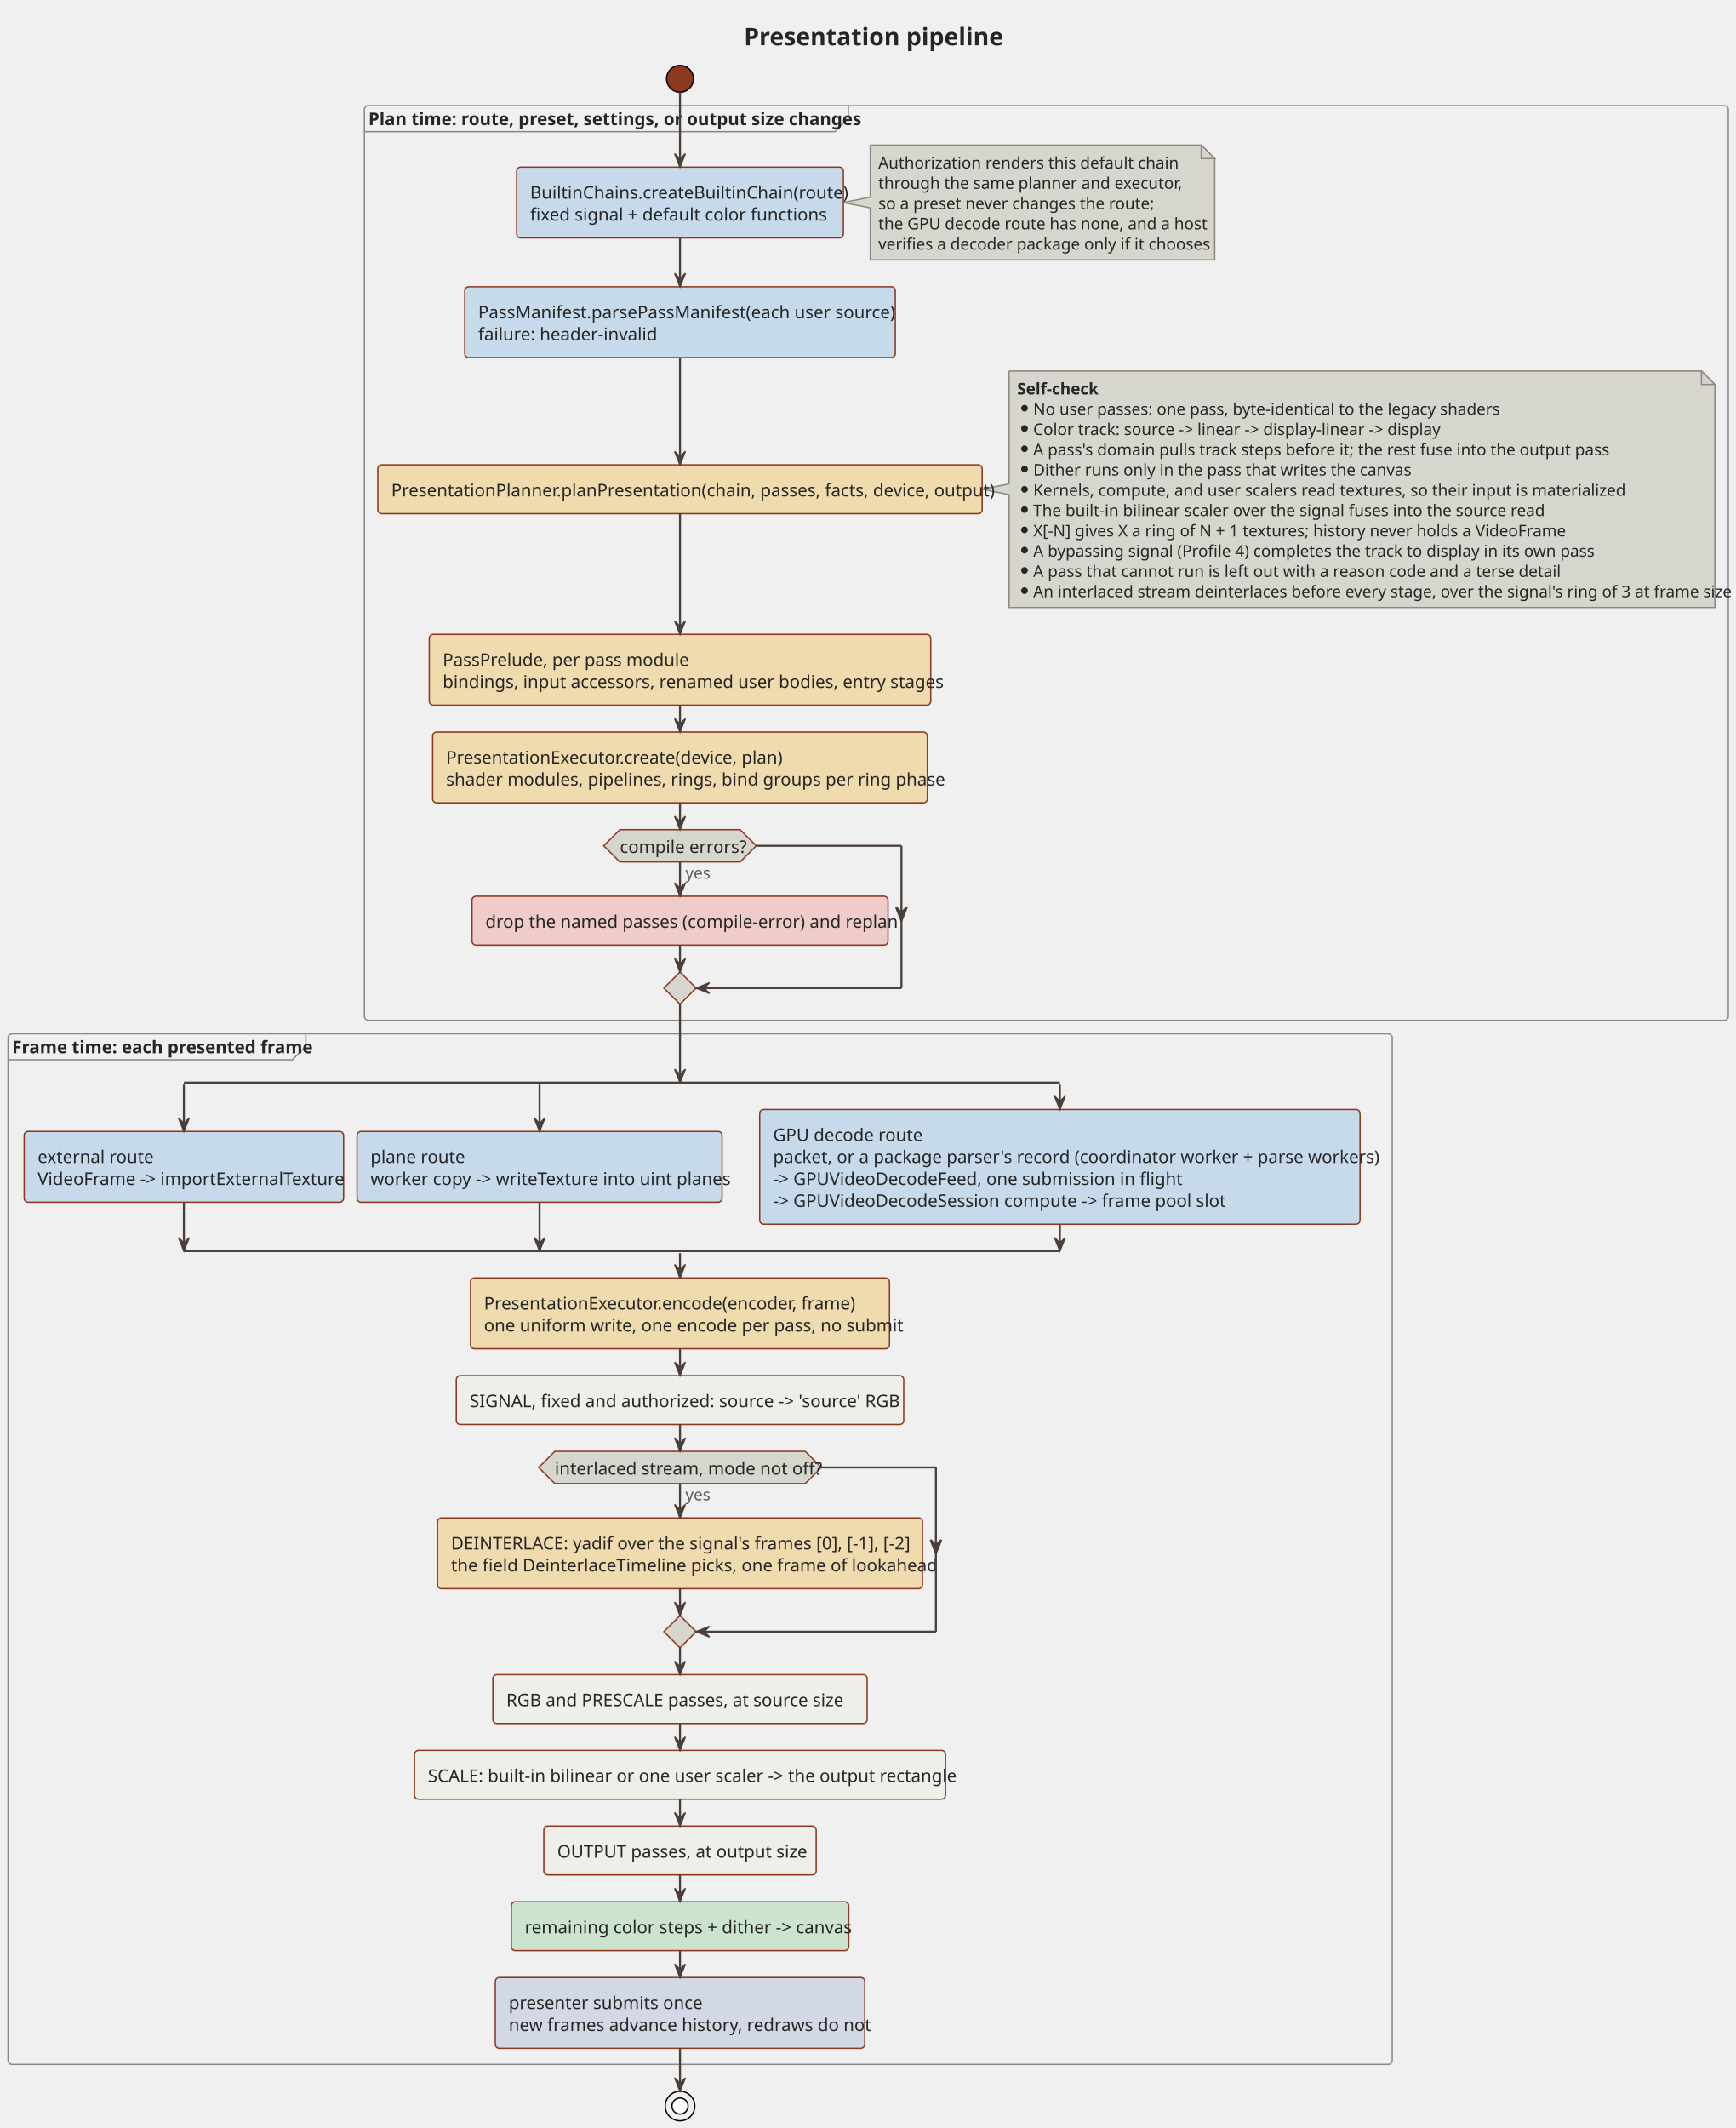
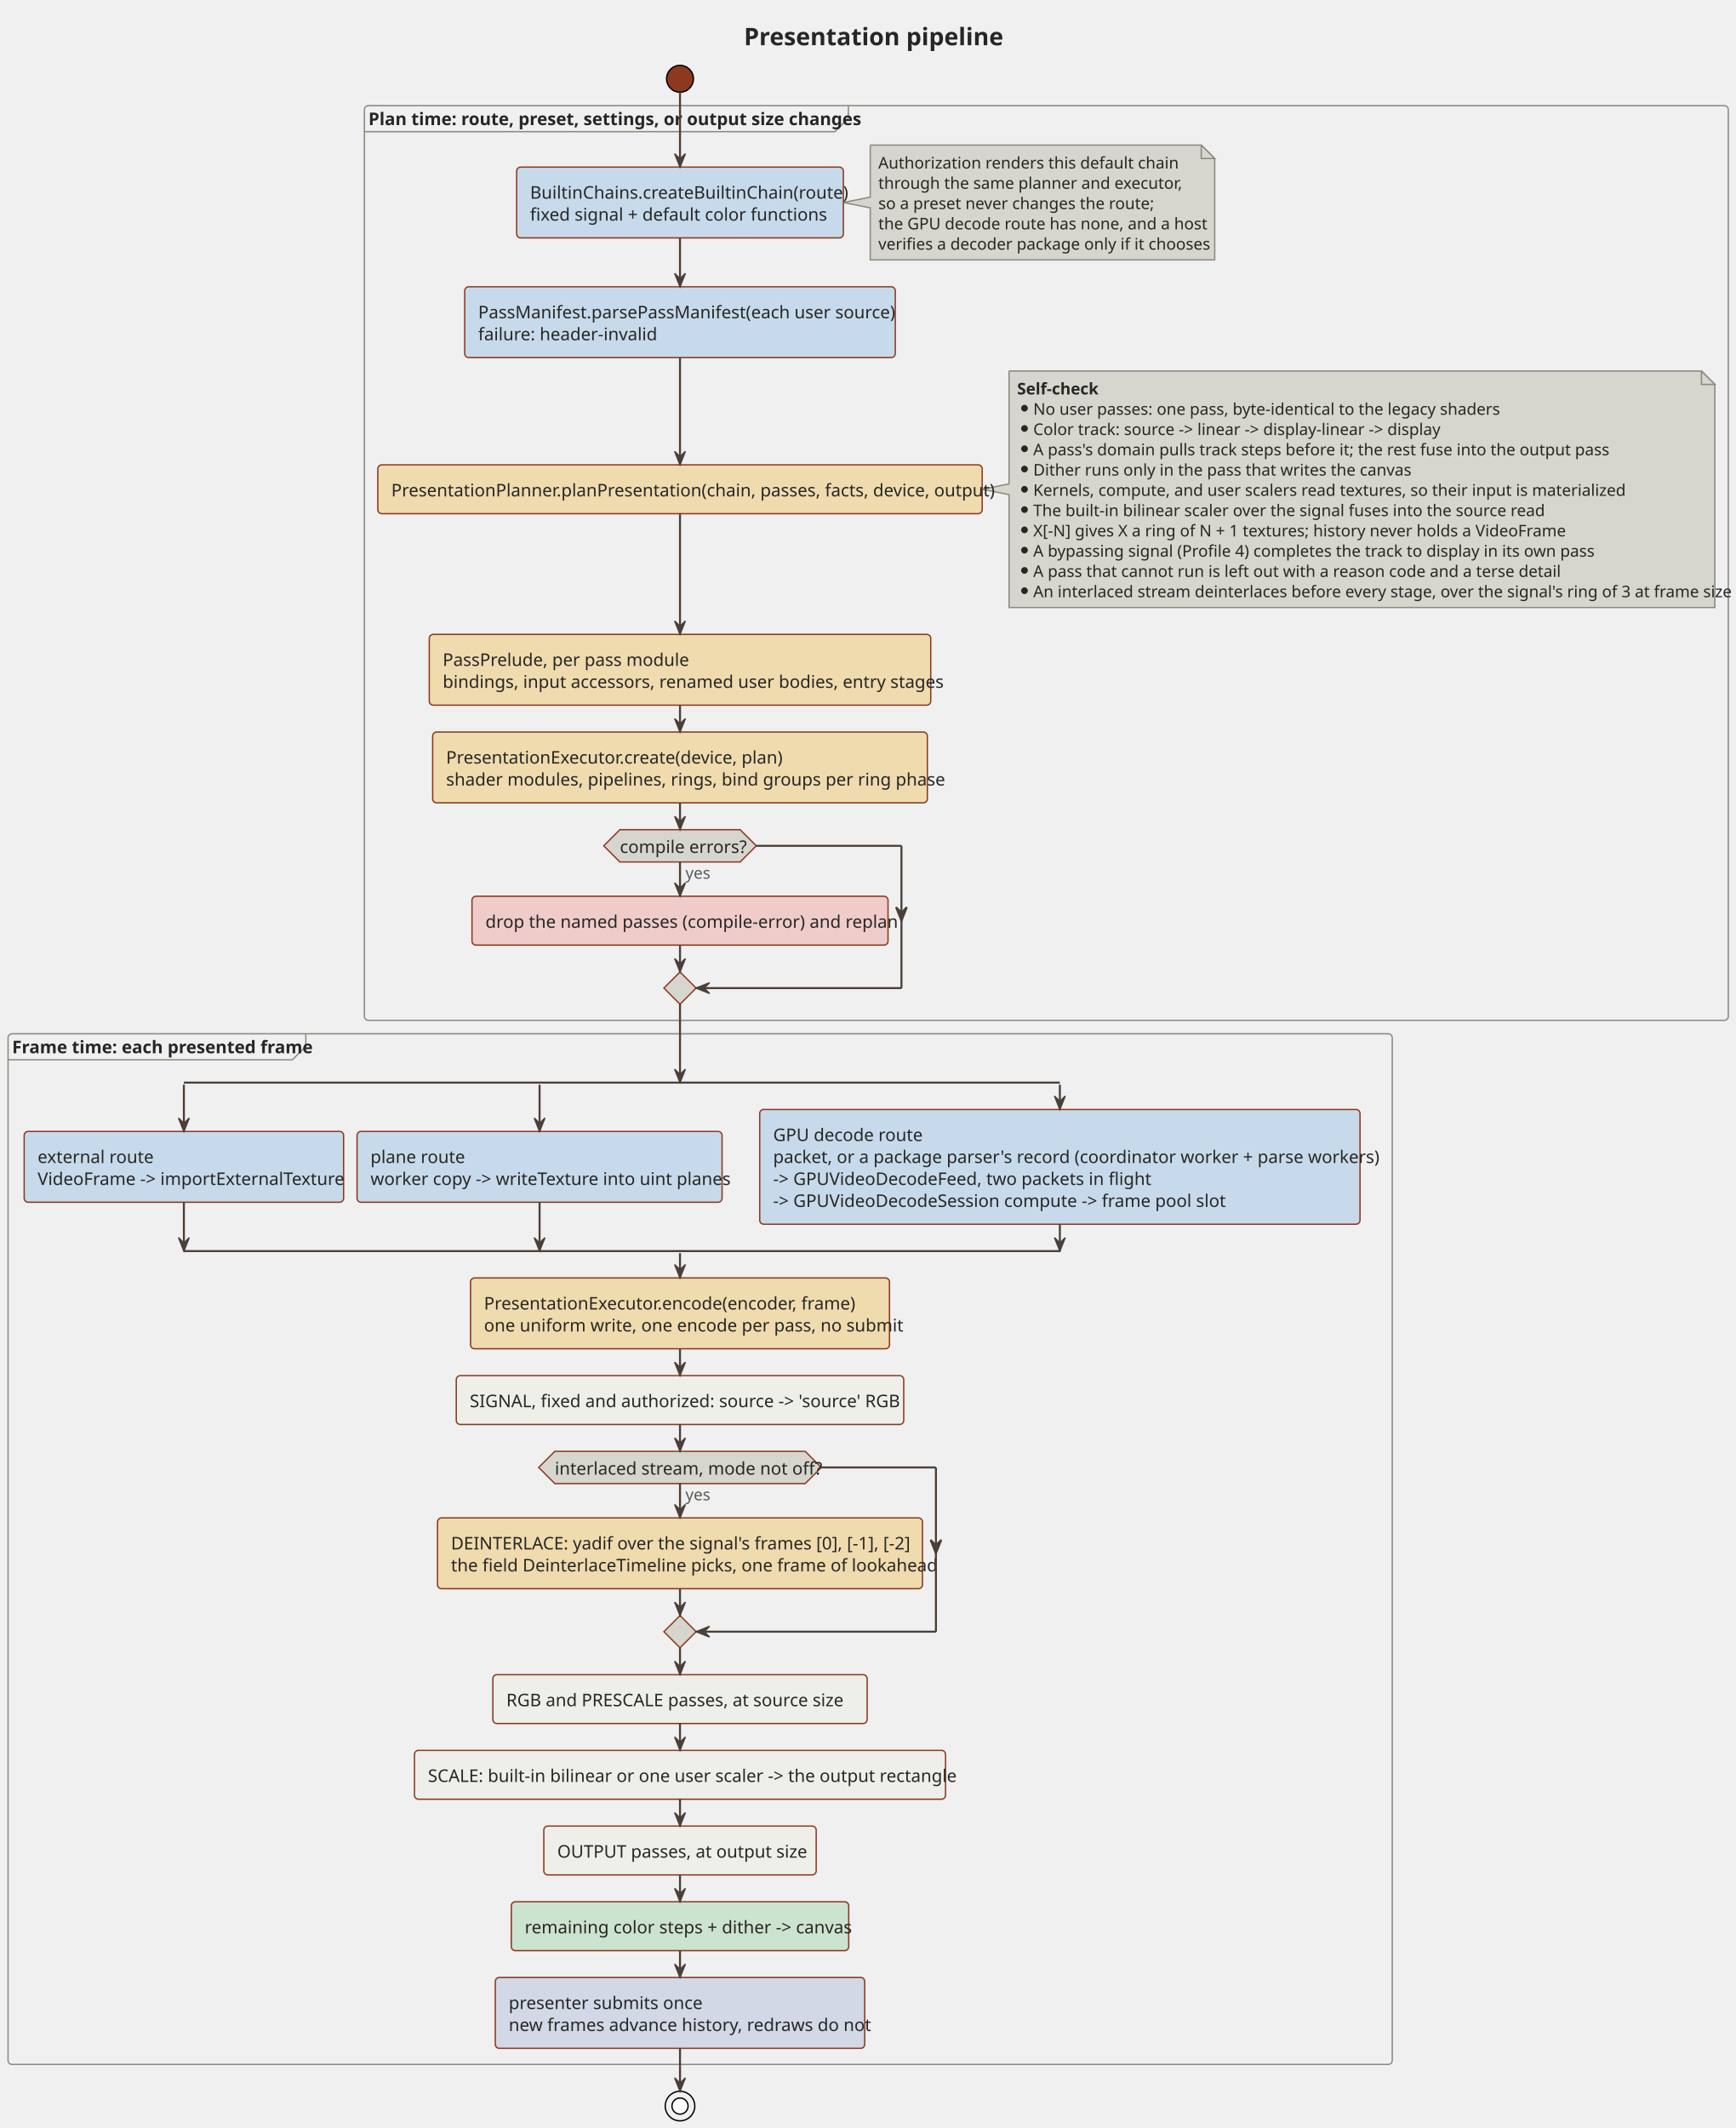
<svg xmlns="http://www.w3.org/2000/svg" contentStyleType="text/css" data-diagram-type="ACTIVITY" height="1584px" preserveAspectRatio="none" style="width:1292px;height:1584px;" version="1.1" viewBox="0 0 1292 1584" width="1292px" zoomAndPan="magnify">
  <defs />
  <g>
    <g class="title" data-source-line="3">
      <text fill="#262625" font-family="sans-serif" font-size="18" font-weight="bold" lengthAdjust="spacing" textLength="182.039" x="553.896" y="33.685">Presentation pipeline</text>
    </g>
    <ellipse cx="506.303" cy="58.641" fill="#8C391F" rx="10" ry="10" style="stroke:#000000;stroke-width:1;" />
    <rect fill="none" height="680.859" rx="3" ry="3" style="stroke:#8F887F;stroke-width:1;" width="1015.517" x="271.315" y="78.641" />
    <path d="M631.654,78.641 L631.654,87.992 L621.654,97.992 L271.315,97.992" fill="none" style="stroke:#8F887F;stroke-width:1;" />
    <text fill="#262625" font-family="sans-serif" font-size="13" font-weight="bold" lengthAdjust="spacing" textLength="350.34" x="274.315" y="93.136">Plan time: route, preset, settings, or output size changes</text>
    <path d="M647.943,107.992 L647.943,146.727 L627.943,150.727 L647.943,154.727 L647.943,193.461 A0,0 0 0 0 647.943,193.461 L904.408,193.461 A0,0 0 0 0 904.408,193.461 L904.408,117.992 L894.408,107.992 L647.943,107.992 A0,0 0 0 0 647.943,107.992" fill="#D6D6CE" style="stroke:#8F887F;stroke-width:1;" />
    <path d="M894.408,107.992 L894.408,117.992 L904.408,117.992 L894.408,107.992" fill="#D6D6CE" style="stroke:#8F887F;stroke-width:1;" />
    <text fill="#262625" font-family="sans-serif" font-size="12" lengthAdjust="spacing" textLength="207.457" x="653.943" y="125.449">Authorization renders this default chain</text>
    <text fill="#262625" font-family="sans-serif" font-size="12" lengthAdjust="spacing" textLength="212.807" x="653.943" y="140.543">through the same planner and executor,</text>
    <text fill="#262625" font-family="sans-serif" font-size="12" lengthAdjust="spacing" textLength="195.457" x="653.943" y="155.637">so a preset never changes the route;</text>
    <text fill="#262625" font-family="sans-serif" font-size="12" lengthAdjust="spacing" textLength="234.832" x="653.943" y="170.731">the GPU decode route has none, and a host</text>
    <text fill="#262625" font-family="sans-serif" font-size="12" lengthAdjust="spacing" textLength="235.465" x="653.943" y="185.824">verifies a decoder package only if it chooses</text>
    <rect fill="#C7DAEB" height="52.703" rx="3" ry="3" style="stroke:#8C391F;stroke-width:1;" width="243.279" x="384.664" y="124.375" />
    <text fill="#262625" font-family="sans-serif" font-size="13" lengthAdjust="spacing" textLength="223.279" x="394.664" y="147.87">BuiltinChains.createBuiltinChain(route)</text>
    <text fill="#262625" font-family="sans-serif" font-size="13" lengthAdjust="spacing" textLength="206.318" x="394.664" y="164.222">fixed signal + default color functions</text>
    <rect fill="#C7DAEB" height="52.703" rx="3" ry="3" style="stroke:#8C391F;stroke-width:1;" width="320.574" x="346.016" y="213.461" />
    <text fill="#262625" font-family="sans-serif" font-size="13" lengthAdjust="spacing" textLength="300.574" x="356.016" y="236.956">PassManifest.parsePassManifest(each user source)</text>
    <text fill="#262625" font-family="sans-serif" font-size="13" lengthAdjust="spacing" textLength="124.293" x="356.016" y="253.308">failure: header-invalid</text>
    <path d="M751.292,276.164 L751.292,360.18 L731.292,364.18 L751.292,368.18 L751.292,452.195 A0,0 0 0 0 751.292,452.195 L1276.831,452.195 A0,0 0 0 0 1276.831,452.195 L1276.831,286.164 L1266.831,276.164 L751.292,276.164 A0,0 0 0 0 751.292,276.164" fill="#D6D6CE" style="stroke:#8F887F;stroke-width:1;" />
    <path d="M1266.831,276.164 L1266.831,286.164 L1276.831,286.164 L1266.831,276.164" fill="#D6D6CE" style="stroke:#8F887F;stroke-width:1;" />
    <text fill="#262625" font-family="sans-serif" font-size="12" font-weight="bold" lengthAdjust="spacing" textLength="60.029" x="757.292" y="293.621">Self-check</text>
    <ellipse cx="762.792" cy="303.852" fill="#262625" rx="2.5" ry="2.5" />
    <text fill="#262625" font-family="sans-serif" font-size="12" lengthAdjust="spacing" textLength="333.522" x="769.292" y="308.715">No user passes: one pass, byte-identical to the legacy shaders</text>
    <ellipse cx="762.792" cy="318.945" fill="#262625" rx="2.5" ry="2.5" />
    <text fill="#262625" font-family="sans-serif" font-size="12" lengthAdjust="spacing" textLength="291.117" x="769.292" y="323.809">Color track: source -&gt; linear -&gt; display-linear -&gt; display</text>
    <ellipse cx="762.792" cy="334.039" fill="#262625" rx="2.5" ry="2.5" />
    <text fill="#262625" font-family="sans-serif" font-size="12" lengthAdjust="spacing" textLength="404.508" x="769.292" y="338.902">A pass's domain pulls track steps before it; the rest fuse into the output pass</text>
    <ellipse cx="762.792" cy="349.133" fill="#262625" rx="2.5" ry="2.5" />
    <text fill="#262625" font-family="sans-serif" font-size="12" lengthAdjust="spacing" textLength="264.797" x="769.292" y="353.996">Dither runs only in the pass that writes the canvas</text>
    <ellipse cx="762.792" cy="364.227" fill="#262625" rx="2.5" ry="2.5" />
    <text fill="#262625" font-family="sans-serif" font-size="12" lengthAdjust="spacing" textLength="416.865" x="769.292" y="369.09">Kernels, compute, and user scalers read textures, so their input is materialized</text>
    <ellipse cx="762.792" cy="379.32" fill="#262625" rx="2.5" ry="2.5" />
    <text fill="#262625" font-family="sans-serif" font-size="12" lengthAdjust="spacing" textLength="359.525" x="769.292" y="384.184">The built-in bilinear scaler over the signal fuses into the source read</text>
    <ellipse cx="762.792" cy="394.414" fill="#262625" rx="2.5" ry="2.5" />
    <text fill="#262625" font-family="sans-serif" font-size="12" lengthAdjust="spacing" textLength="381.17" x="769.292" y="399.277">X[-N] gives X a ring of N + 1 textures; history never holds a VideoFrame</text>
    <ellipse cx="762.792" cy="409.508" fill="#262625" rx="2.5" ry="2.5" />
    <text fill="#262625" font-family="sans-serif" font-size="12" lengthAdjust="spacing" textLength="398.853" x="769.292" y="414.371">A bypassing signal (Profile 4) completes the track to display in its own pass</text>
    <ellipse cx="762.792" cy="424.602" fill="#262625" rx="2.5" ry="2.5" />
    <text fill="#262625" font-family="sans-serif" font-size="12" lengthAdjust="spacing" textLength="370.893" x="769.292" y="429.465">A pass that cannot run is left out with a reason code and a terse detail</text>
    <ellipse cx="762.792" cy="439.695" fill="#262625" rx="2.5" ry="2.5" />
    <text fill="#262625" font-family="sans-serif" font-size="12" lengthAdjust="spacing" textLength="492.539" x="769.292" y="444.559">An interlaced stream deinterlaces before every stage, over the signal's ring of 3 at frame size</text>
    <rect fill="#F0DBAE" height="36.352" rx="3" ry="3" style="stroke:#8C391F;stroke-width:1;" width="449.978" x="281.315" y="346.004" />
    <text fill="#262625" font-family="sans-serif" font-size="13" lengthAdjust="spacing" textLength="429.978" x="291.315" y="369.499">PresentationPlanner.planPresentation(chain, passes, facts, device, output)</text>
    <rect fill="#F0DBAE" height="52.703" rx="3" ry="3" style="stroke:#8C391F;stroke-width:1;" width="373.361" x="319.623" y="472.195" />
    <text fill="#262625" font-family="sans-serif" font-size="13" lengthAdjust="spacing" textLength="177.042" x="329.623" y="495.69">PassPrelude, per pass module</text>
    <text fill="#262625" font-family="sans-serif" font-size="13" lengthAdjust="spacing" textLength="353.361" x="329.623" y="512.042">bindings, input accessors, renamed user bodies, entry stages</text>
    <rect fill="#F0DBAE" height="52.703" rx="3" ry="3" style="stroke:#8C391F;stroke-width:1;" width="368.321" x="322.143" y="544.898" />
    <text fill="#262625" font-family="sans-serif" font-size="13" lengthAdjust="spacing" textLength="242.074" x="332.143" y="568.394">PresentationExecutor.create(device, plan)</text>
    <text fill="#262625" font-family="sans-serif" font-size="13" lengthAdjust="spacing" textLength="348.321" x="332.143" y="584.745">shader modules, pipelines, rings, bind groups per ring phase</text>
    <rect fill="#EFCCCA" height="36.352" rx="3" ry="3" style="stroke:#8C391F;stroke-width:1;" width="309.758" x="351.424" y="667.148" />
    <text fill="#262625" font-family="sans-serif" font-size="13" lengthAdjust="spacing" textLength="289.758" x="361.424" y="690.644">drop the named passes (compile-error) and replan</text>
    <polygon fill="#D6D6CE" points="461.511,617.602,551.096,617.602,563.096,629.602,551.096,641.602,461.511,641.602,449.511,629.602,461.511,617.602" style="stroke:#8C391F;stroke-width:1;" />
    <text fill="#5C5A55" font-family="sans-serif" font-size="12" lengthAdjust="spacing" textLength="18.674" x="510.303" y="654.059">yes</text>
    <text fill="#262625" font-family="sans-serif" font-size="13" lengthAdjust="spacing" textLength="89.585" x="461.511" y="634.921">compile errors?</text>
    <polygon fill="#D6D6CE" points="506.303,723.5,518.303,735.5,506.303,747.5,494.303,735.5,506.303,723.5" style="stroke:#8C391F;stroke-width:1;" />
    <rect fill="none" height="767.172" rx="3" ry="3" style="stroke:#8F887F;stroke-width:1;" width="1030.606" x="6" y="769.5" />
    <path d="M227.694,769.5 L227.694,778.852 L217.694,788.852 L6,788.852" fill="none" style="stroke:#8F887F;stroke-width:1;" />
    <text fill="#262625" font-family="sans-serif" font-size="13" font-weight="bold" lengthAdjust="spacing" textLength="211.694" x="9" y="783.995">Frame time: each presented frame</text>
    <line style="stroke:#4A3F39;stroke-width:1.5;" x1="136.916" x2="789.122" y1="805.852" y2="805.852" />
    <rect fill="#C7DAEB" height="52.703" rx="3" ry="3" style="stroke:#8C391F;stroke-width:1;" width="237.833" x="18" y="842.203" />
    <text fill="#262625" font-family="sans-serif" font-size="13" lengthAdjust="spacing" textLength="79.492" x="28" y="865.698">external route</text>
    <text fill="#262625" font-family="sans-serif" font-size="13" lengthAdjust="spacing" textLength="217.833" x="28" y="882.05">VideoFrame -&gt; importExternalTexture</text>
    <rect fill="#C7DAEB" height="52.703" rx="3" ry="3" style="stroke:#8C391F;stroke-width:1;" width="271.805" x="265.832" y="842.203" />
    <text fill="#262625" font-family="sans-serif" font-size="13" lengthAdjust="spacing" textLength="65.051" x="275.832" y="865.698">plane route</text>
    <text fill="#262625" font-family="sans-serif" font-size="13" lengthAdjust="spacing" textLength="251.805" x="275.832" y="882.05">worker copy -&gt; writeTexture into uint planes</text>
    <rect fill="#C7DAEB" height="85.406" rx="3" ry="3" style="stroke:#8C391F;stroke-width:1;" width="446.969" x="565.638" y="825.852" />
    <text fill="#262625" font-family="sans-serif" font-size="13" lengthAdjust="spacing" textLength="107.675" x="575.638" y="849.347">GPU decode route</text>
    <text fill="#262625" font-family="sans-serif" font-size="13" lengthAdjust="spacing" textLength="426.969" x="575.638" y="865.698">packet, or a package parser's record (coordinator worker + parse workers)</text>
-     <text fill="#262625" font-family="sans-serif" font-size="13" lengthAdjust="spacing" textLength="293.744" x="575.638" y="882.05">-&gt; GPUVideoDecodeFeed, one submission in flight</text>
+     <text fill="#262625" font-family="sans-serif" font-size="13" lengthAdjust="spacing" textLength="272.06" x="575.638" y="882.05">-&gt; GPUVideoDecodeFeed, two packets in flight</text>
    <text fill="#262625" font-family="sans-serif" font-size="13" lengthAdjust="spacing" textLength="325.889" x="575.638" y="898.401">-&gt; GPUVideoDecodeSession compute -&gt; frame pool slot</text>
    <line style="stroke:#4A3F39;stroke-width:1.5;" x1="136.916" x2="789.122" y1="931.258" y2="931.258" />
    <rect fill="#F0DBAE" height="52.703" rx="3" ry="3" style="stroke:#8C391F;stroke-width:1;" width="311.941" x="350.332" y="951.258" />
    <text fill="#262625" font-family="sans-serif" font-size="13" lengthAdjust="spacing" textLength="266.646" x="360.332" y="974.753">PresentationExecutor.encode(encoder, frame)</text>
    <text fill="#262625" font-family="sans-serif" font-size="13" lengthAdjust="spacing" textLength="291.941" x="360.332" y="991.105">one uniform write, one encode per pass, no submit</text>
    <rect fill="#EFEFE9" height="36.352" rx="3" ry="3" style="stroke:#8C391F;stroke-width:1;" width="333.143" x="339.732" y="1023.961" />
    <text fill="#262625" font-family="sans-serif" font-size="13" lengthAdjust="spacing" textLength="313.143" x="349.732" y="1047.456">SIGNAL, fixed and authorized: source -&gt; 'source' RGB</text>
    <rect fill="#F0DBAE" height="52.703" rx="3" ry="3" style="stroke:#8C391F;stroke-width:1;" width="361.072" x="325.767" y="1129.859" />
    <text fill="#262625" font-family="sans-serif" font-size="13" lengthAdjust="spacing" textLength="336.267" x="335.767" y="1153.354">DEINTERLACE: yadif over the signal's frames [0], [-1], [-2]</text>
    <text fill="#262625" font-family="sans-serif" font-size="13" lengthAdjust="spacing" textLength="341.072" x="335.767" y="1169.706">the field DeinterlaceTimeline picks, one frame of lookahead</text>
    <polygon fill="#D6D6CE" points="413.088,1080.312,599.519,1080.312,611.519,1092.312,599.519,1104.312,413.088,1104.312,401.088,1092.312,413.088,1080.312" style="stroke:#8C391F;stroke-width:1;" />
    <text fill="#5C5A55" font-family="sans-serif" font-size="12" lengthAdjust="spacing" textLength="18.674" x="510.303" y="1116.77">yes</text>
    <text fill="#262625" font-family="sans-serif" font-size="13" lengthAdjust="spacing" textLength="186.431" x="413.088" y="1097.632">interlaced stream, mode not off?</text>
    <polygon fill="#D6D6CE" points="506.303,1202.562,518.303,1214.562,506.303,1226.562,494.303,1214.562,506.303,1202.562" style="stroke:#8C391F;stroke-width:1;" />
    <rect fill="#EFEFE9" height="36.352" rx="3" ry="3" style="stroke:#8C391F;stroke-width:1;" width="278.673" x="366.967" y="1246.562" />
    <text fill="#262625" font-family="sans-serif" font-size="13" lengthAdjust="spacing" textLength="258.673" x="376.967" y="1270.058">RGB and PRESCALE passes, at source size</text>
    <rect fill="#EFEFE9" height="36.352" rx="3" ry="3" style="stroke:#8C391F;stroke-width:1;" width="395.4" x="308.603" y="1302.914" />
    <text fill="#262625" font-family="sans-serif" font-size="13" lengthAdjust="spacing" textLength="375.4" x="318.603" y="1326.409">SCALE: built-in bilinear or one user scaler -&gt; the output rectangle</text>
    <rect fill="#EFEFE9" height="36.352" rx="3" ry="3" style="stroke:#8C391F;stroke-width:1;" width="202.793" x="404.906" y="1359.266" />
    <text fill="#262625" font-family="sans-serif" font-size="13" lengthAdjust="spacing" textLength="182.793" x="414.906" y="1382.761">OUTPUT passes, at output size</text>
    <rect fill="#CCE3CF" height="36.352" rx="3" ry="3" style="stroke:#8C391F;stroke-width:1;" width="251.226" x="380.69" y="1415.617" />
    <text fill="#262625" font-family="sans-serif" font-size="13" lengthAdjust="spacing" textLength="231.226" x="390.69" y="1439.112">remaining color steps + dither -&gt; canvas</text>
    <rect fill="#D2D8E6" height="52.703" rx="3" ry="3" style="stroke:#8C391F;stroke-width:1;" width="275.068" x="368.769" y="1471.969" />
    <text fill="#262625" font-family="sans-serif" font-size="13" lengthAdjust="spacing" textLength="135.123" x="378.769" y="1495.464">presenter submits once</text>
    <text fill="#262625" font-family="sans-serif" font-size="13" lengthAdjust="spacing" textLength="255.068" x="378.769" y="1511.815">new frames advance history, redraws do not</text>
    <ellipse cx="506.303" cy="1567.672" fill="none" rx="11" ry="11" style="stroke:#000000;stroke-width:1;" />
    <ellipse cx="506.303" cy="1567.672" fill="#FFFFFF" rx="6" ry="6" style="stroke:#000000;stroke-width:1;" />
    <line style="stroke:#4A3F39;stroke-width:1.5;" x1="506.303" x2="506.303" y1="177.078" y2="213.461" />
    <polygon fill="#4A3F39" points="502.303,203.461,506.303,213.461,510.303,203.461,506.303,207.461" style="stroke:#4A3F39;stroke-width:1;" />
    <line style="stroke:#4A3F39;stroke-width:1.5;" x1="506.303" x2="506.303" y1="266.164" y2="346.004" />
    <polygon fill="#4A3F39" points="502.303,336.004,506.303,346.004,510.303,336.004,506.303,340.004" style="stroke:#4A3F39;stroke-width:1;" />
    <line style="stroke:#4A3F39;stroke-width:1.5;" x1="506.303" x2="506.303" y1="382.356" y2="472.195" />
    <polygon fill="#4A3F39" points="502.303,462.195,506.303,472.195,510.303,462.195,506.303,466.195" style="stroke:#4A3F39;stroke-width:1;" />
    <line style="stroke:#4A3F39;stroke-width:1.5;" x1="506.303" x2="506.303" y1="524.898" y2="544.898" />
    <polygon fill="#4A3F39" points="502.303,534.898,506.303,544.898,510.303,534.898,506.303,538.898" style="stroke:#4A3F39;stroke-width:1;" />
    <line style="stroke:#4A3F39;stroke-width:1.5;" x1="506.303" x2="506.303" y1="641.602" y2="667.148" />
    <polygon fill="#4A3F39" points="502.303,657.148,506.303,667.148,510.303,657.148,506.303,661.148" style="stroke:#4A3F39;stroke-width:1;" />
    <line style="stroke:#4A3F39;stroke-width:1.5;" x1="563.096" x2="671.182" y1="629.602" y2="629.602" />
    <polygon fill="#4A3F39" points="667.182,675.324,671.182,685.324,675.182,675.324,671.182,679.324" style="stroke:#4A3F39;stroke-width:1.5;" />
    <line style="stroke:#4A3F39;stroke-width:1.5;" x1="671.182" x2="671.182" y1="629.602" y2="735.5" />
    <line style="stroke:#4A3F39;stroke-width:1.5;" x1="671.182" x2="518.303" y1="735.5" y2="735.5" />
    <polygon fill="#4A3F39" points="528.303,731.5,518.303,735.5,528.303,739.5,524.303,735.5" style="stroke:#4A3F39;stroke-width:1;" />
    <line style="stroke:#4A3F39;stroke-width:1.5;" x1="506.303" x2="506.303" y1="703.5" y2="723.5" />
    <polygon fill="#4A3F39" points="502.303,713.5,506.303,723.5,510.303,713.5,506.303,717.5" style="stroke:#4A3F39;stroke-width:1;" />
    <line style="stroke:#4A3F39;stroke-width:1.5;" x1="506.303" x2="506.303" y1="597.602" y2="617.602" />
    <polygon fill="#4A3F39" points="502.303,607.602,506.303,617.602,510.303,607.602,506.303,611.602" style="stroke:#4A3F39;stroke-width:1;" />
    <line style="stroke:#4A3F39;stroke-width:1.5;" x1="506.303" x2="506.303" y1="68.641" y2="124.375" />
    <polygon fill="#4A3F39" points="502.303,114.375,506.303,124.375,510.303,114.375,506.303,118.375" style="stroke:#4A3F39;stroke-width:1;" />
    <line style="stroke:#4A3F39;stroke-width:1.5;" x1="136.916" x2="136.916" y1="807.352" y2="842.203" />
    <polygon fill="#4A3F39" points="132.916,832.203,136.916,842.203,140.916,832.203,136.916,836.203" style="stroke:#4A3F39;stroke-width:1;" />
    <line style="stroke:#4A3F39;stroke-width:1.5;" x1="401.735" x2="401.735" y1="807.352" y2="842.203" />
    <polygon fill="#4A3F39" points="397.735,832.203,401.735,842.203,405.735,832.203,401.735,836.203" style="stroke:#4A3F39;stroke-width:1;" />
    <line style="stroke:#4A3F39;stroke-width:1.5;" x1="789.122" x2="789.122" y1="807.352" y2="825.852" />
    <polygon fill="#4A3F39" points="785.122,815.852,789.122,825.852,793.122,815.852,789.122,819.852" style="stroke:#4A3F39;stroke-width:1;" />
    <line style="stroke:#4A3F39;stroke-width:1.5;" x1="136.916" x2="136.916" y1="894.906" y2="931.258" />
    <polygon fill="#4A3F39" points="132.916,921.258,136.916,931.258,140.916,921.258,136.916,925.258" style="stroke:#4A3F39;stroke-width:1;" />
    <line style="stroke:#4A3F39;stroke-width:1.5;" x1="401.735" x2="401.735" y1="894.906" y2="931.258" />
    <polygon fill="#4A3F39" points="397.735,921.258,401.735,931.258,405.735,921.258,401.735,925.258" style="stroke:#4A3F39;stroke-width:1;" />
    <line style="stroke:#4A3F39;stroke-width:1.5;" x1="789.122" x2="789.122" y1="911.258" y2="931.258" />
    <polygon fill="#4A3F39" points="785.122,921.258,789.122,931.258,793.122,921.258,789.122,925.258" style="stroke:#4A3F39;stroke-width:1;" />
    <line style="stroke:#4A3F39;stroke-width:1.5;" x1="506.303" x2="506.303" y1="932.758" y2="951.258" />
    <polygon fill="#4A3F39" points="502.303,941.258,506.303,951.258,510.303,941.258,506.303,945.258" style="stroke:#4A3F39;stroke-width:1;" />
    <line style="stroke:#4A3F39;stroke-width:1.5;" x1="506.303" x2="506.303" y1="1003.961" y2="1023.961" />
    <polygon fill="#4A3F39" points="502.303,1013.961,506.303,1023.961,510.303,1013.961,506.303,1017.961" style="stroke:#4A3F39;stroke-width:1;" />
    <line style="stroke:#4A3F39;stroke-width:1.5;" x1="506.303" x2="506.303" y1="1104.312" y2="1129.859" />
    <polygon fill="#4A3F39" points="502.303,1119.859,506.303,1129.859,510.303,1119.859,506.303,1123.859" style="stroke:#4A3F39;stroke-width:1;" />
    <line style="stroke:#4A3F39;stroke-width:1.5;" x1="611.519" x2="696.839" y1="1092.312" y2="1092.312" />
    <polygon fill="#4A3F39" points="692.839,1146.211,696.839,1156.211,700.839,1146.211,696.839,1150.211" style="stroke:#4A3F39;stroke-width:1.5;" />
    <line style="stroke:#4A3F39;stroke-width:1.5;" x1="696.839" x2="696.839" y1="1092.312" y2="1214.562" />
    <line style="stroke:#4A3F39;stroke-width:1.5;" x1="696.839" x2="518.303" y1="1214.562" y2="1214.562" />
    <polygon fill="#4A3F39" points="528.303,1210.562,518.303,1214.562,528.303,1218.562,524.303,1214.562" style="stroke:#4A3F39;stroke-width:1;" />
    <line style="stroke:#4A3F39;stroke-width:1.5;" x1="506.303" x2="506.303" y1="1182.562" y2="1202.562" />
    <polygon fill="#4A3F39" points="502.303,1192.562,506.303,1202.562,510.303,1192.562,506.303,1196.562" style="stroke:#4A3F39;stroke-width:1;" />
    <line style="stroke:#4A3F39;stroke-width:1.5;" x1="506.303" x2="506.303" y1="1060.312" y2="1080.312" />
    <polygon fill="#4A3F39" points="502.303,1070.312,506.303,1080.312,510.303,1070.312,506.303,1074.312" style="stroke:#4A3F39;stroke-width:1;" />
    <line style="stroke:#4A3F39;stroke-width:1.5;" x1="506.303" x2="506.303" y1="1226.562" y2="1246.562" />
    <polygon fill="#4A3F39" points="502.303,1236.562,506.303,1246.562,510.303,1236.562,506.303,1240.562" style="stroke:#4A3F39;stroke-width:1;" />
    <line style="stroke:#4A3F39;stroke-width:1.5;" x1="506.303" x2="506.303" y1="1282.914" y2="1302.914" />
    <polygon fill="#4A3F39" points="502.303,1292.914,506.303,1302.914,510.303,1292.914,506.303,1296.914" style="stroke:#4A3F39;stroke-width:1;" />
    <line style="stroke:#4A3F39;stroke-width:1.5;" x1="506.303" x2="506.303" y1="1339.266" y2="1359.266" />
    <polygon fill="#4A3F39" points="502.303,1349.266,506.303,1359.266,510.303,1349.266,506.303,1353.266" style="stroke:#4A3F39;stroke-width:1;" />
    <line style="stroke:#4A3F39;stroke-width:1.5;" x1="506.303" x2="506.303" y1="1395.617" y2="1415.617" />
    <polygon fill="#4A3F39" points="502.303,1405.617,506.303,1415.617,510.303,1405.617,506.303,1409.617" style="stroke:#4A3F39;stroke-width:1;" />
    <line style="stroke:#4A3F39;stroke-width:1.5;" x1="506.303" x2="506.303" y1="1451.969" y2="1471.969" />
    <polygon fill="#4A3F39" points="502.303,1461.969,506.303,1471.969,510.303,1461.969,506.303,1465.969" style="stroke:#4A3F39;stroke-width:1;" />
    <line style="stroke:#4A3F39;stroke-width:1.5;" x1="506.303" x2="506.303" y1="747.5" y2="805.852" />
    <polygon fill="#4A3F39" points="502.303,795.852,506.303,805.852,510.303,795.852,506.303,799.852" style="stroke:#4A3F39;stroke-width:1;" />
    <line style="stroke:#4A3F39;stroke-width:1.5;" x1="506.303" x2="506.303" y1="1524.672" y2="1556.672" />
    <polygon fill="#4A3F39" points="502.303,1546.672,506.303,1556.672,510.303,1546.672,506.303,1550.672" style="stroke:#4A3F39;stroke-width:1;" />
  </g>
</svg>
